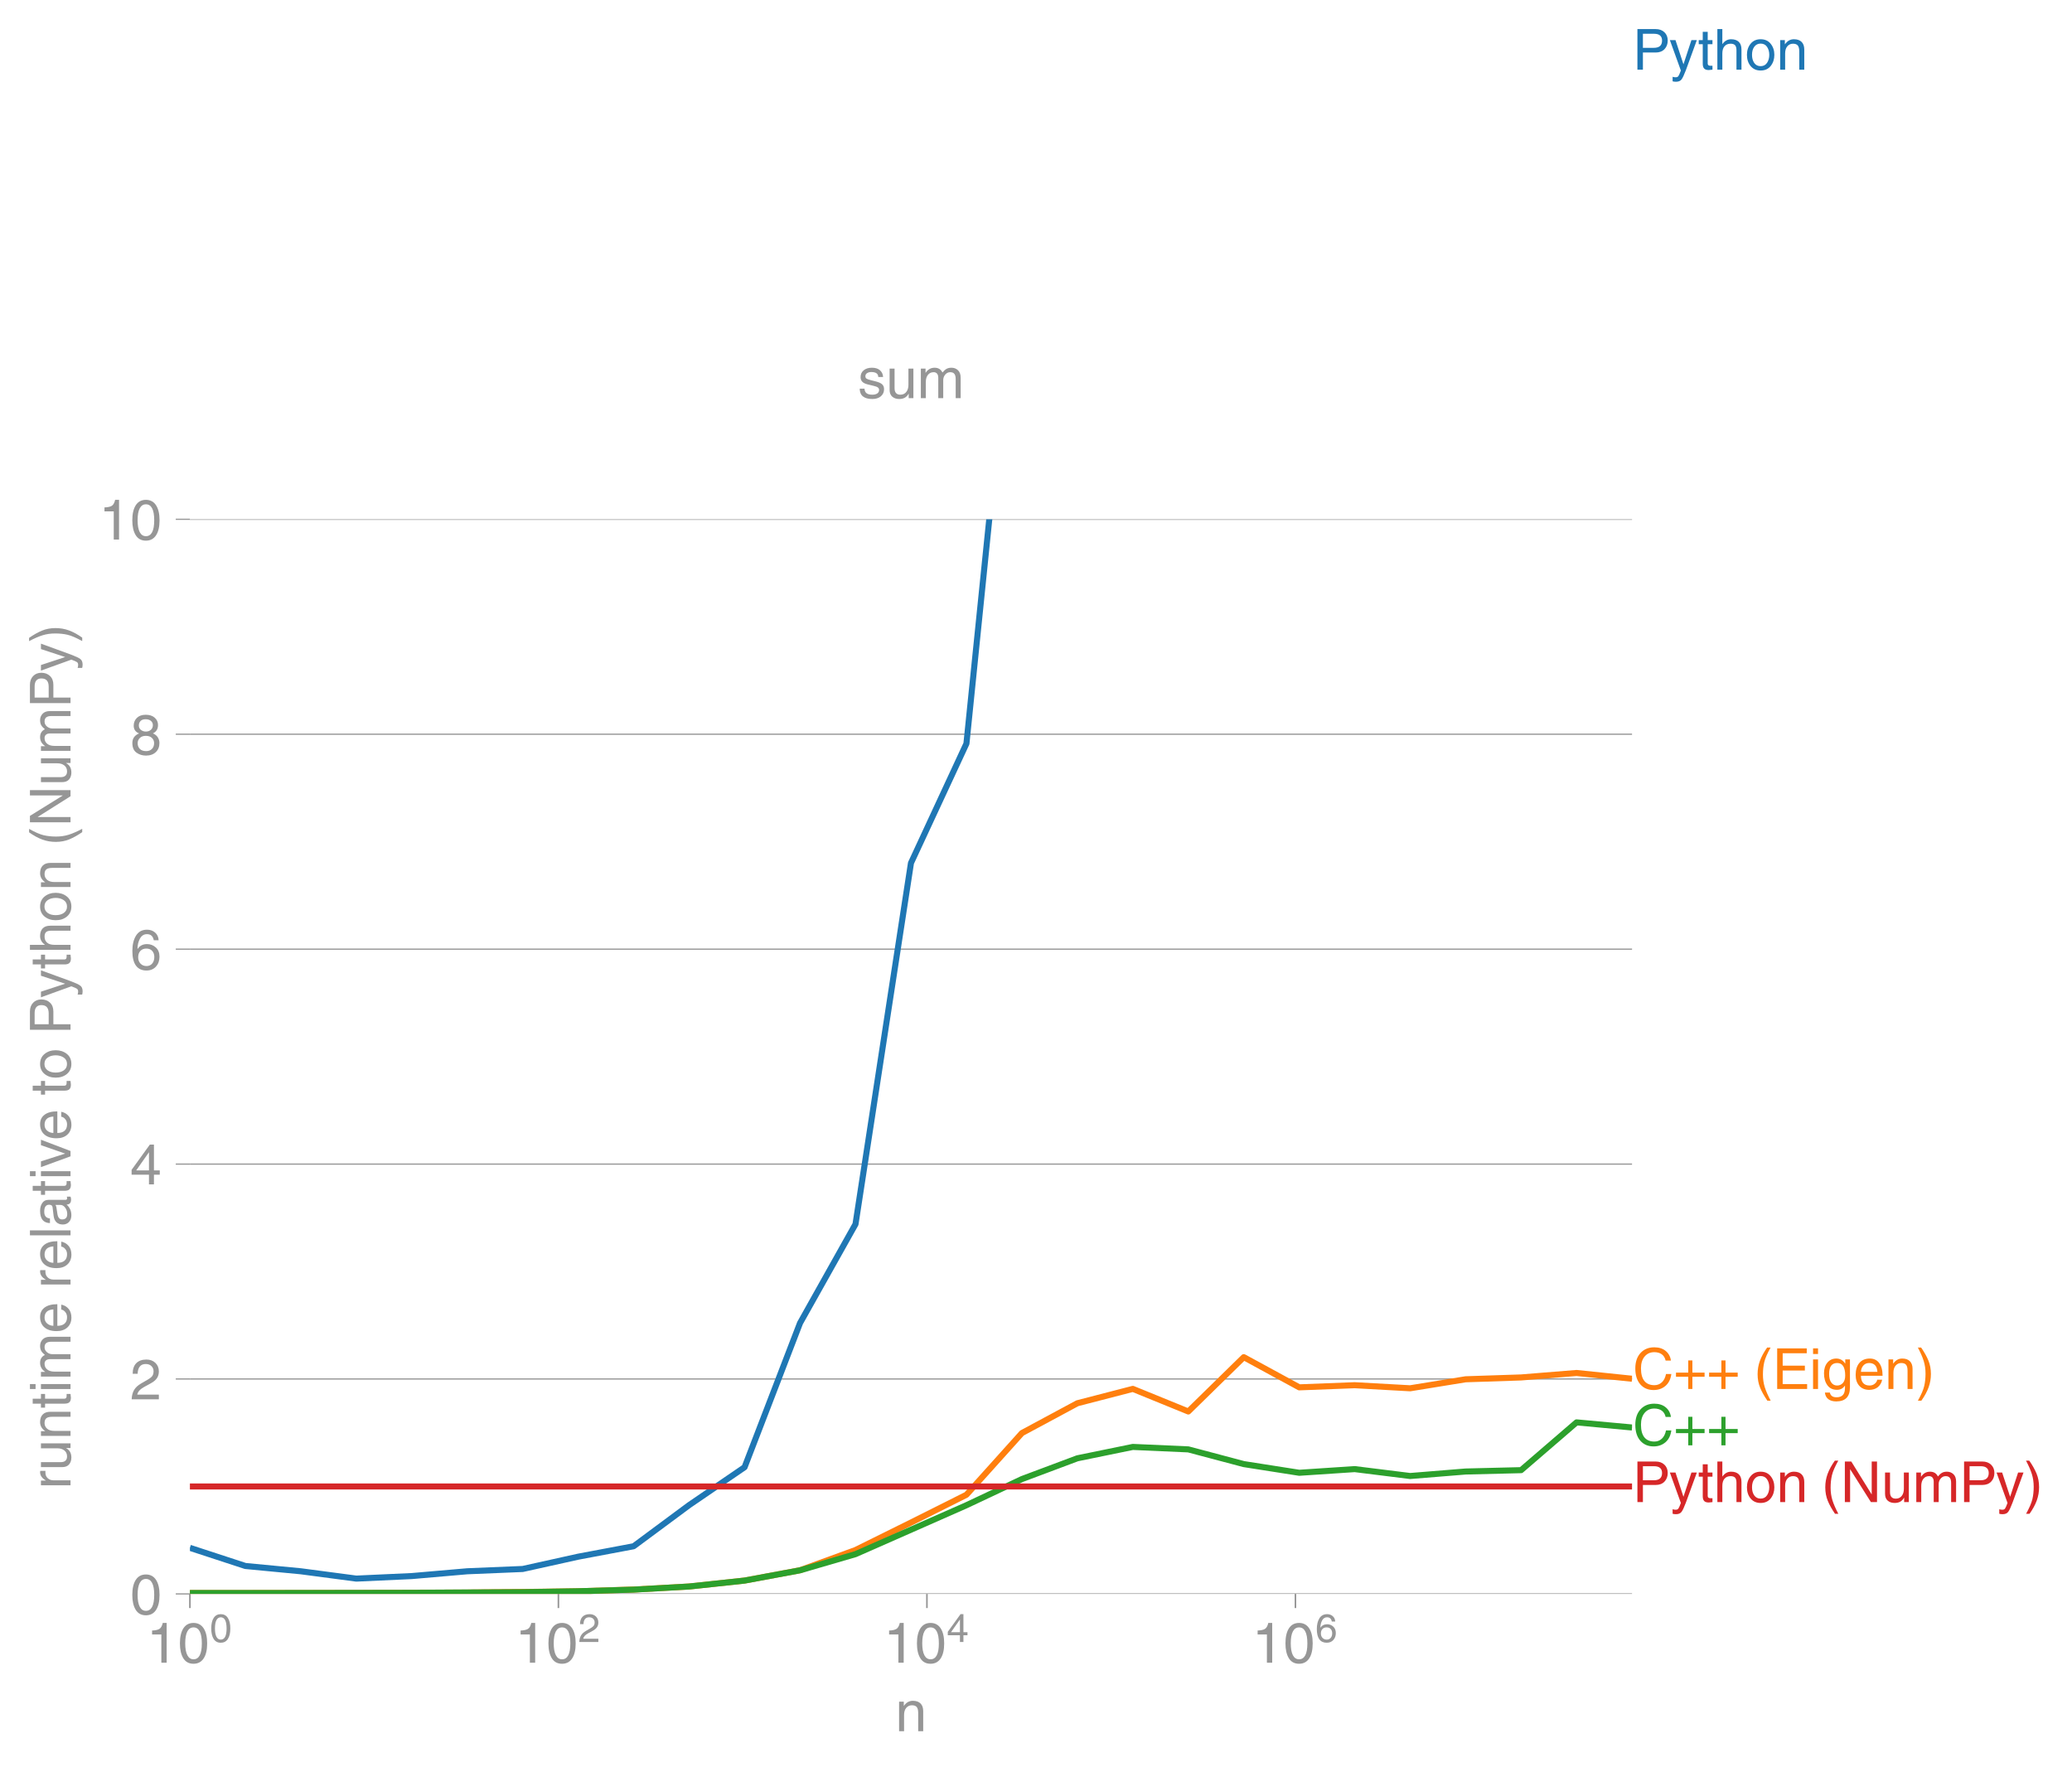
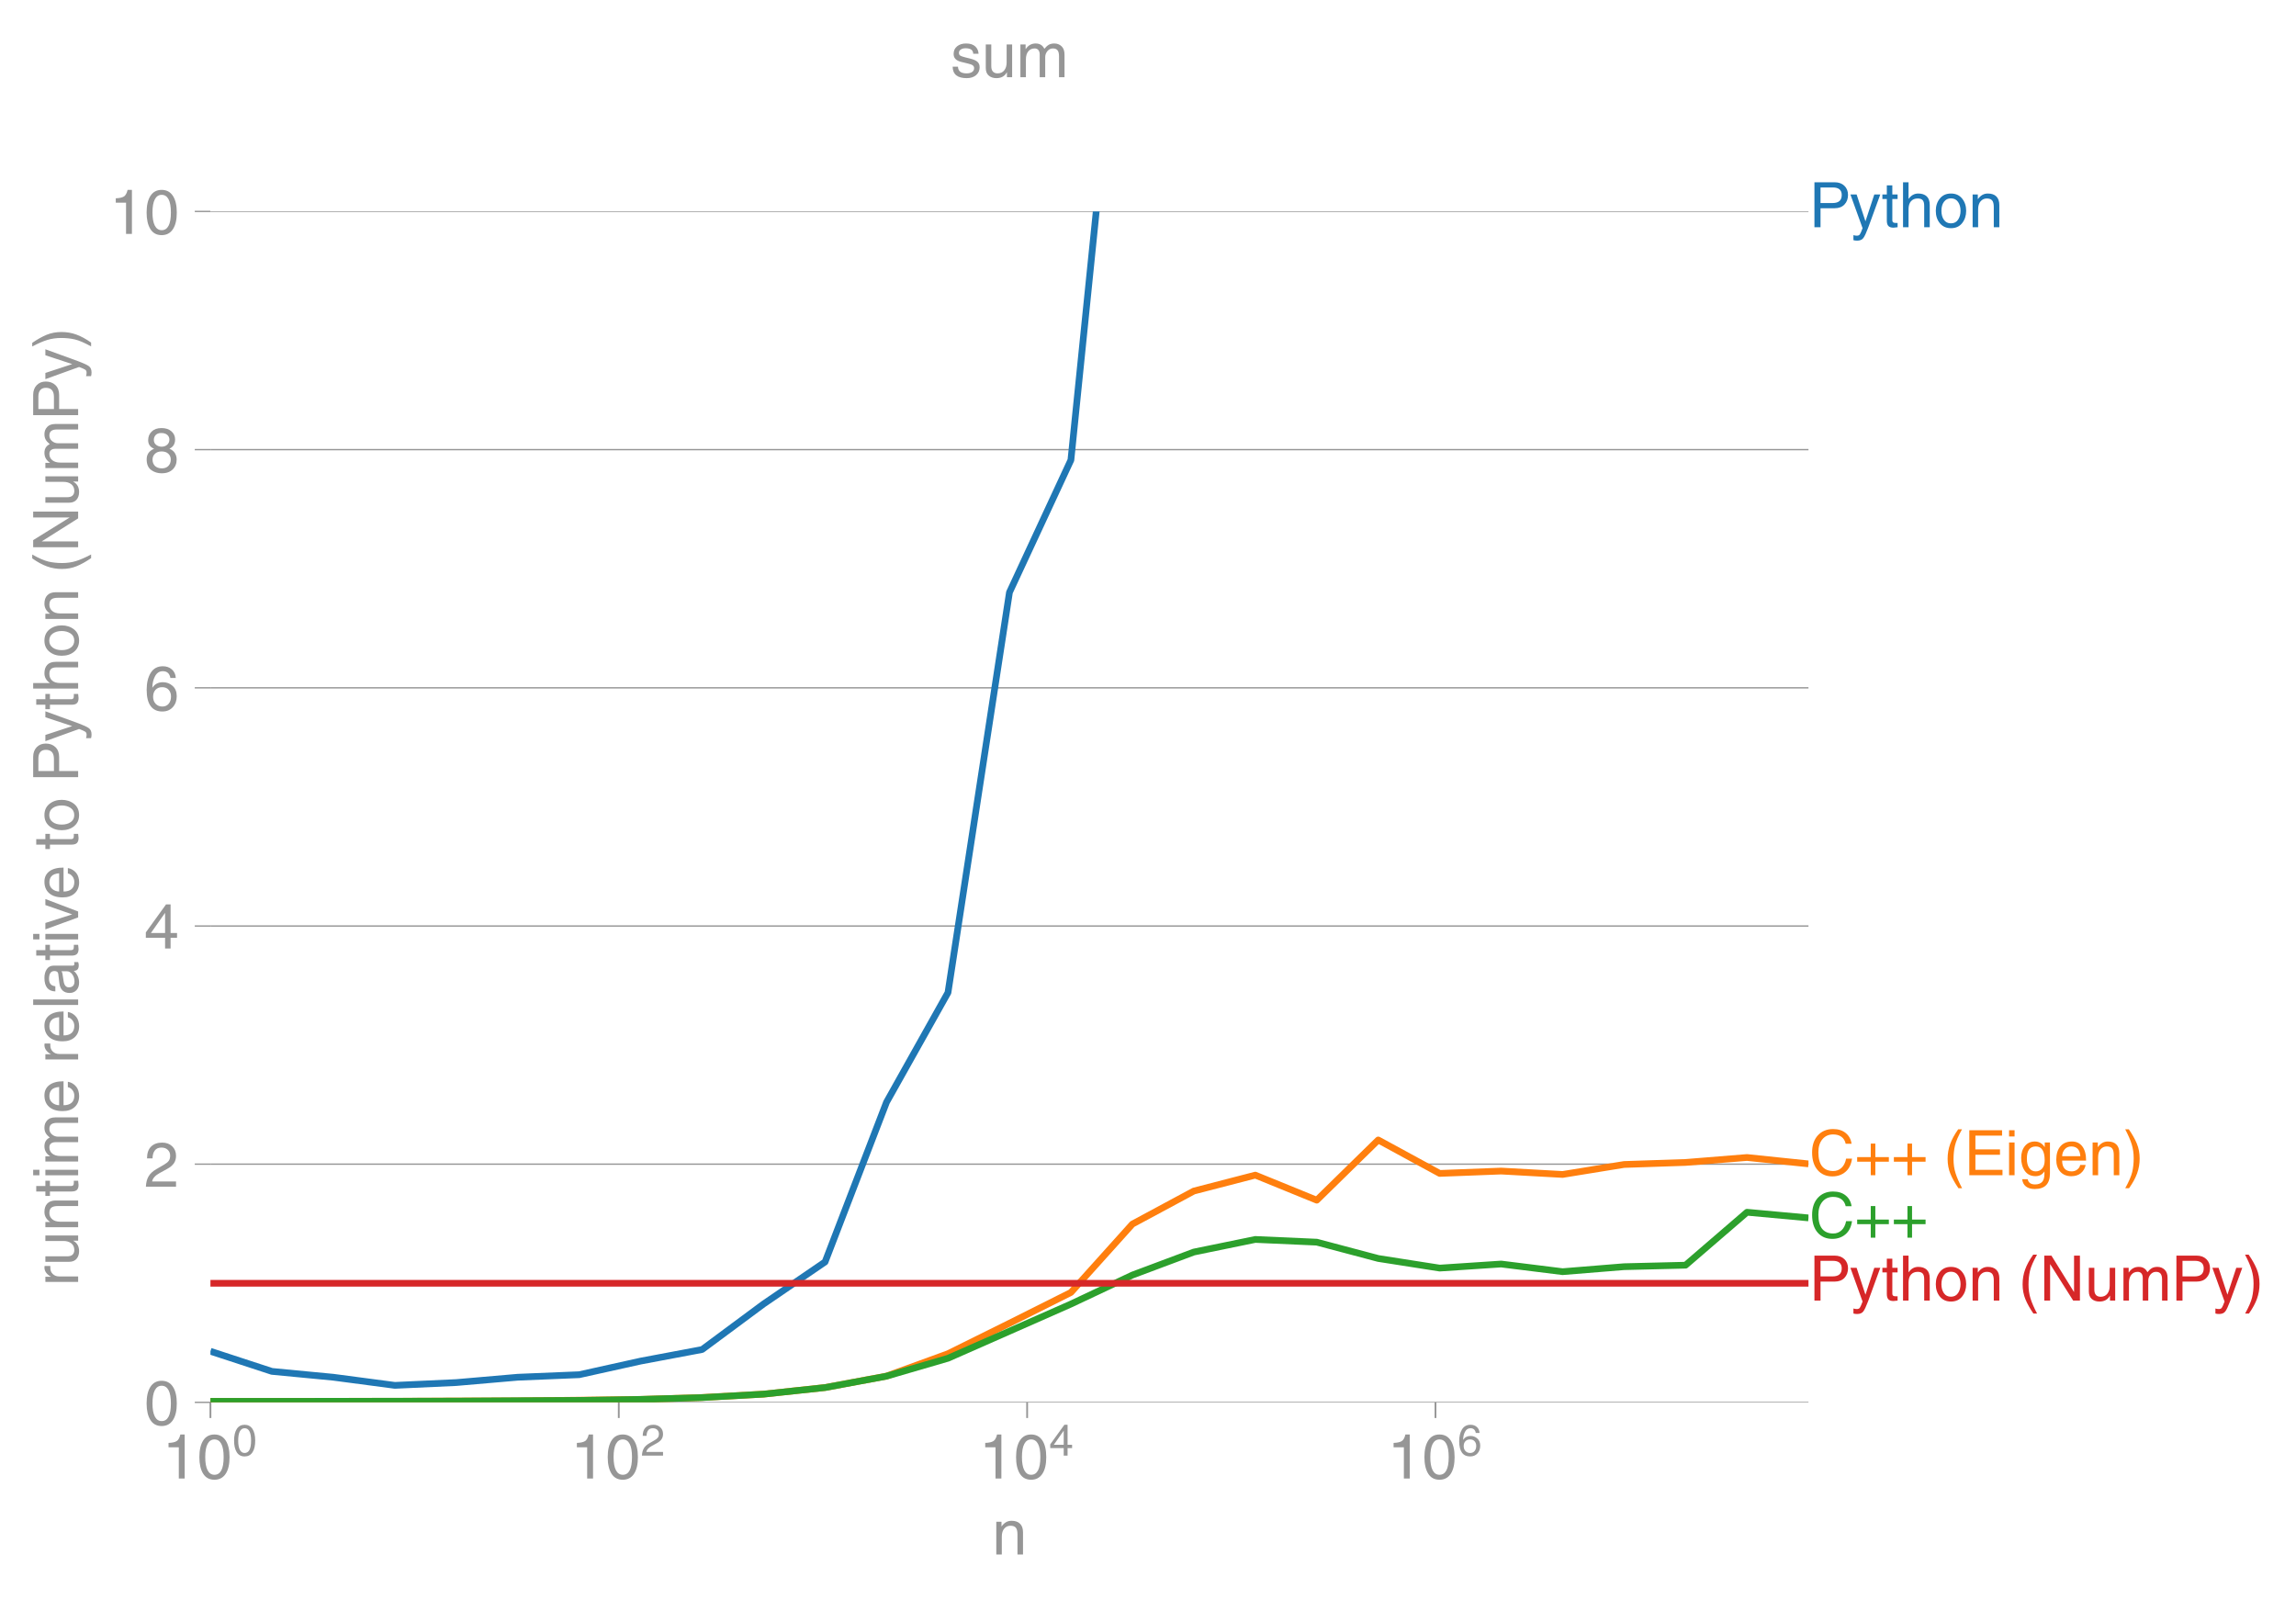
- <svg xmlns="http://www.w3.org/2000/svg" xmlns:xlink="http://www.w3.org/1999/xlink" height="585.067" viewBox="0 0 513.097 438.8" width="684.129">
+ <svg xmlns="http://www.w3.org/2000/svg" xmlns:xlink="http://www.w3.org/1999/xlink" height="476.609" viewBox="0 0 513.097 357.457" width="684.129">
  <defs>
    <style>*{stroke-linecap:butt;stroke-linejoin:round}</style>
  </defs>
  <g id="figure_1">
-     <path d="M0 438.8h513.097V0H0z" fill="none" id="patch_1" />
+     <path d="M0 357.457h513.097V0H0z" fill="none" id="patch_1" />
    <g id="axes_1">
-       <path d="M47.027 394.705h357.12V128.593H47.027z" fill="none" id="patch_2" />
+       <path d="M47.027 313.361h357.12V47.25H47.027z" fill="none" id="patch_2" />
      <g id="matplotlib.axis_1">
        <g id="xtick_1">
          <g id="line2d_1">
            <defs>
-               <path d="M0 0v3.5" id="m487b0df146" stroke="#969696" stroke-width=".4" />
-             </defs>
-             <use x="47.027" xlink:href="#m487b0df146" y="394.705" fill="#969696" stroke="#969696" stroke-width=".4" />
-           </g>
-           <g transform="matrix(.14 0 0 -.14 36.247 411.754)" fill="#969696" id="text_1">
+               <path d="M0 0v3.5" id="m8e5286e503" stroke="#969696" stroke-width=".4" />
+             </defs>
+             <use x="47.027" xlink:href="#m8e5286e503" y="313.361" fill="#969696" stroke="#969696" stroke-width=".4" />
+           </g>
+           <g transform="matrix(.14 0 0 -.14 36.247 330.41)" fill="#969696" id="text_1">
            <defs>
              <path d="M35.89 0h-9.374v49.906H10.109v6.985q8.594.28 12.782 2.75Q27.094 62.109 29 70.313h6.89z" id="HelveticaWorld-Regular-49" />
              <path d="M42.484 34.188q0 14.109-3.734 21.156-3.734 7.062-10.969 7.062-7.078 0-10.89-7.062-3.797-7.047-3.797-21.157 0-13.671 3.75-20.937Q20.609 6 27.78 6q7.235 0 10.969 7 3.734 7.016 3.734 21.188zm9.422 0q0-17.297-6.25-26.704-6.25-9.39-17.875-9.39-12.062 0-18.062 9.734-6 9.75-6 26.36 0 17.03 6.14 26.578 6.157 9.547 17.922 9.547 11.625 0 17.875-9.5t6.25-26.626z" id="HelveticaWorld-Regular-48" />
            </defs>
            <use transform="translate(0 .173)" xlink:href="#HelveticaWorld-Regular-49" />
            <use transform="translate(55.615 .173)" xlink:href="#HelveticaWorld-Regular-48" />
            <use transform="matrix(.7 0 0 .7 112.146 36.781)" xlink:href="#HelveticaWorld-Regular-48" />
          </g>
        </g>
        <g id="xtick_2">
-           <use x="138.283" xlink:href="#m487b0df146" y="394.705" fill="#969696" stroke="#969696" stroke-width=".4" id="line2d_2" />
-           <g transform="matrix(.14 0 0 -.14 127.503 411.754)" fill="#969696" id="text_2">
+           <use x="138.283" xlink:href="#m8e5286e503" y="313.361" fill="#969696" stroke="#969696" stroke-width=".4" id="line2d_2" />
+           <g transform="matrix(.14 0 0 -.14 127.503 330.41)" fill="#969696" id="text_2">
            <defs>
              <path d="M4.39 45.125q0 12.39 6.391 18.781 6.406 6.407 17.938 6.407 9.656 0 15.812-5.86 6.157-5.86 6.157-15.14 0-7.22-3.547-12.188-3.532-4.953-10.422-8.703l-12.11-6.64Q13.922 15.921 12.5 8.296h38.188V0H2.593q.39 9.906 4.297 16.5 3.906 6.594 12.203 11.375l12.593 7.328q5.032 2.89 7.329 5.984 2.297 3.094 2.297 8.516 0 5.375-3.766 9.031-3.75 3.672-10.156 3.672-7.078 0-10.594-4.672-3.516-4.656-3.61-12.609z" id="HelveticaWorld-Regular-50" />
            </defs>
            <use transform="translate(0 .173)" xlink:href="#HelveticaWorld-Regular-49" />
            <use transform="translate(55.615 .173)" xlink:href="#HelveticaWorld-Regular-48" />
            <use transform="matrix(.7 0 0 .7 112.146 36.781)" xlink:href="#HelveticaWorld-Regular-50" />
          </g>
        </g>
        <g id="xtick_3">
-           <use x="229.539" xlink:href="#m487b0df146" y="394.705" fill="#969696" stroke="#969696" stroke-width=".4" id="line2d_3" />
-           <g transform="matrix(.14 0 0 -.14 218.759 411.754)" fill="#969696" id="text_3">
+           <use x="229.539" xlink:href="#m8e5286e503" y="313.361" fill="#969696" stroke="#969696" stroke-width=".4" id="line2d_3" />
+           <g transform="matrix(.14 0 0 -.14 218.759 330.41)" fill="#969696" id="text_3">
            <defs>
              <path d="M10.594 24.703h22.61v31.89h-.188zM42 17.093V0h-8.797v17.094H2.484v8.593L34.72 70.314H42v-45.61h10.297v-7.61z" id="HelveticaWorld-Regular-52" />
            </defs>
            <use transform="translate(0 .173)" xlink:href="#HelveticaWorld-Regular-49" />
            <use transform="translate(55.615 .173)" xlink:href="#HelveticaWorld-Regular-48" />
            <use transform="matrix(.7 0 0 .7 112.146 36.781)" xlink:href="#HelveticaWorld-Regular-52" />
          </g>
        </g>
        <g id="xtick_4">
-           <use x="320.795" xlink:href="#m487b0df146" y="394.705" fill="#969696" stroke="#969696" stroke-width=".4" id="line2d_4" />
-           <g transform="matrix(.14 0 0 -.14 310.015 411.754)" fill="#969696" id="text_4">
+           <use x="320.795" xlink:href="#m8e5286e503" y="313.361" fill="#969696" stroke="#969696" stroke-width=".4" id="line2d_4" />
+           <g transform="matrix(.14 0 0 -.14 310.015 330.41)" fill="#969696" id="text_4">
            <defs>
              <path d="M14.11 21.578q0-6.875 4.093-11.234Q22.313 6 28.906 6q6.297 0 10.032 4.438 3.734 4.453 3.734 11.687 0 6.297-3.688 10.547-3.687 4.25-10.468 4.25-6.594 0-10.5-4.156-3.907-4.157-3.907-11.188zM41.702 51.61q-.984 5.375-3.984 8.078-3 2.72-8.125 2.72-8.11 0-12.36-7.923-4.25-7.906-4.343-18.109l.203-.188q5.61 8.641 16.687 8.641 8.844 0 15.438-5.86 6.593-5.859 6.593-16.452 0-10.5-6.25-17.47-6.25-6.952-16.843-6.952-12.219 0-18.563 8.687-6.344 8.703-6.344 25.938 0 16.593 6.485 27.093 6.5 10.5 19.484 10.5 8.407 0 14.219-5.015 5.813-5 6.297-13.688z" id="HelveticaWorld-Regular-54" />
            </defs>
            <use transform="translate(0 .173)" xlink:href="#HelveticaWorld-Regular-49" />
            <use transform="translate(55.615 .173)" xlink:href="#HelveticaWorld-Regular-48" />
            <use transform="matrix(.7 0 0 .7 112.146 36.781)" xlink:href="#HelveticaWorld-Regular-54" />
          </g>
        </g>
-         <g transform="matrix(.14 0 0 -.14 221.725 428.702)" fill="#969696" id="text_5">
+         <g transform="matrix(.14 0 0 -.14 221.725 347.359)" fill="#969696" id="text_5">
          <defs>
            <path d="M49.219 0h-8.844v32.172q0 7.422-2.594 10.578-2.578 3.156-8.578 3.156-5.906 0-9.875-4.5-3.953-4.484-3.953-12.89V0H6.594v52.297h8.297v-7.375h.203q6.203 8.89 15.812 8.89 8.89 0 13.594-4.718 4.719-4.703 4.719-13.5z" id="HelveticaWorld-Regular-110" />
          </defs>
          <use xlink:href="#HelveticaWorld-Regular-110" />
        </g>
      </g>
      <g id="matplotlib.axis_2">
        <g id="ytick_1">
-           <path clip-path="url(#p0f0cdfbe80)" d="M47.027 394.705h357.12" fill="none" stroke="#969696" stroke-linecap="square" stroke-width=".3" id="line2d_5" />
+           <path clip-path="url(#pa494fe8158)" d="M47.027 313.361h357.12" fill="none" stroke="#969696" stroke-linecap="square" stroke-width=".3" id="line2d_5" />
          <g id="line2d_6">
            <defs>
-               <path d="M0 0h-3.5" id="m99a60fa445" stroke="#969696" stroke-width=".3" />
-             </defs>
-             <use x="47.027" xlink:href="#m99a60fa445" y="394.705" fill="#969696" stroke="#969696" stroke-width=".3" />
-           </g>
-           <use xlink:href="#HelveticaWorld-Regular-48" transform="matrix(.14 0 0 -.14 32.242 399.73)" fill="#969696" id="text_6" />
+               <path d="M0 0h-3.5" id="m4b9651ae7d" stroke="#969696" stroke-width=".3" />
+             </defs>
+             <use x="47.027" xlink:href="#m4b9651ae7d" y="313.361" fill="#969696" stroke="#969696" stroke-width=".3" />
+           </g>
+           <use xlink:href="#HelveticaWorld-Regular-48" transform="matrix(.14 0 0 -.14 32.242 318.386)" fill="#969696" id="text_6" />
        </g>
        <g id="ytick_2">
-           <path clip-path="url(#p0f0cdfbe80)" d="M47.027 341.482h357.12" fill="none" stroke="#969696" stroke-linecap="square" stroke-width=".3" id="line2d_7" />
-           <use x="47.027" xlink:href="#m99a60fa445" y="341.482" fill="#969696" stroke="#969696" stroke-width=".3" id="line2d_8" />
-           <use xlink:href="#HelveticaWorld-Regular-50" transform="matrix(.14 0 0 -.14 32.242 346.507)" fill="#969696" id="text_7" />
+           <path clip-path="url(#pa494fe8158)" d="M47.027 260.139h357.12" fill="none" stroke="#969696" stroke-linecap="square" stroke-width=".3" id="line2d_7" />
+           <use x="47.027" xlink:href="#m4b9651ae7d" y="260.139" fill="#969696" stroke="#969696" stroke-width=".3" id="line2d_8" />
+           <use xlink:href="#HelveticaWorld-Regular-50" transform="matrix(.14 0 0 -.14 32.242 265.164)" fill="#969696" id="text_7" />
        </g>
        <g id="ytick_3">
-           <path clip-path="url(#p0f0cdfbe80)" d="M47.027 288.26h357.12" fill="none" stroke="#969696" stroke-linecap="square" stroke-width=".3" id="line2d_9" />
-           <use x="47.027" xlink:href="#m99a60fa445" y="288.26" fill="#969696" stroke="#969696" stroke-width=".3" id="line2d_10" />
-           <use xlink:href="#HelveticaWorld-Regular-52" transform="matrix(.14 0 0 -.14 32.242 293.285)" fill="#969696" id="text_8" />
+           <path clip-path="url(#pa494fe8158)" d="M47.027 206.917h357.12" fill="none" stroke="#969696" stroke-linecap="square" stroke-width=".3" id="line2d_9" />
+           <use x="47.027" xlink:href="#m4b9651ae7d" y="206.917" fill="#969696" stroke="#969696" stroke-width=".3" id="line2d_10" />
+           <use xlink:href="#HelveticaWorld-Regular-52" transform="matrix(.14 0 0 -.14 32.242 211.941)" fill="#969696" id="text_8" />
        </g>
        <g id="ytick_4">
-           <path clip-path="url(#p0f0cdfbe80)" d="M47.027 235.037h357.12" fill="none" stroke="#969696" stroke-linecap="square" stroke-width=".3" id="line2d_11" />
-           <use x="47.027" xlink:href="#m99a60fa445" y="235.037" fill="#969696" stroke="#969696" stroke-width=".3" id="line2d_12" />
-           <use xlink:href="#HelveticaWorld-Regular-54" transform="matrix(.14 0 0 -.14 32.242 240.062)" fill="#969696" id="text_9" />
+           <path clip-path="url(#pa494fe8158)" d="M47.027 153.694h357.12" fill="none" stroke="#969696" stroke-linecap="square" stroke-width=".3" id="line2d_11" />
+           <use x="47.027" xlink:href="#m4b9651ae7d" y="153.694" fill="#969696" stroke="#969696" stroke-width=".3" id="line2d_12" />
+           <use xlink:href="#HelveticaWorld-Regular-54" transform="matrix(.14 0 0 -.14 32.242 158.719)" fill="#969696" id="text_9" />
        </g>
        <g id="ytick_5">
-           <path clip-path="url(#p0f0cdfbe80)" d="M47.027 181.815h357.12" fill="none" stroke="#969696" stroke-linecap="square" stroke-width=".3" id="line2d_13" />
-           <use x="47.027" xlink:href="#m99a60fa445" y="181.815" fill="#969696" stroke="#969696" stroke-width=".3" id="line2d_14" />
-           <g transform="matrix(.14 0 0 -.14 32.242 186.84)" fill="#969696" id="text_10">
+           <path clip-path="url(#pa494fe8158)" d="M47.027 100.472h357.12" fill="none" stroke="#969696" stroke-linecap="square" stroke-width=".3" id="line2d_13" />
+           <use x="47.027" xlink:href="#m4b9651ae7d" y="100.472" fill="#969696" stroke="#969696" stroke-width=".3" id="line2d_14" />
+           <g transform="matrix(.14 0 0 -.14 32.242 105.496)" fill="#969696" id="text_10">
            <defs>
              <path d="M27.594 40.578q5.422 0 8.953 3.094 3.547 3.11 3.547 8.234 0 4.594-3.407 7.547-3.39 2.953-9.687 2.953-5.61 0-8.672-3.11-3.047-3.093-3.047-7.874 0-5.125 3.813-7.984 3.812-2.86 8.5-2.86zm.093-7.562q-6.78 0-10.64-3.766-3.86-3.766-3.86-9.234 0-6.297 3.907-10.157Q21 6 28.219 6q6.406 0 10.234 3.86 3.828 3.859 3.828 10.265 0 5.469-3.828 9.172-3.828 3.719-10.766 3.719zM49.22 52.203q0-10.594-9.032-14.797 6.204-2.781 8.86-7.36 2.656-4.562 2.656-9.733 0-10.016-6.453-16.125-6.438-6.094-17.375-6.094-9.563 0-16.813 5.25-7.25 5.25-7.25 17.062 0 11.922 11.907 16.907-9.516 3.796-9.516 13.671 0 8.297 5.64 13.813 5.641 5.516 15.641 5.516 10.016 0 15.875-5.204 5.86-5.203 5.86-12.906z" id="HelveticaWorld-Regular-56" />
            </defs>
            <use xlink:href="#HelveticaWorld-Regular-56" />
          </g>
        </g>
        <g id="ytick_6">
-           <path clip-path="url(#p0f0cdfbe80)" d="M47.027 128.593h357.12" fill="none" stroke="#969696" stroke-linecap="square" stroke-width=".3" id="line2d_15" />
-           <use x="47.027" xlink:href="#m99a60fa445" y="128.593" fill="#969696" stroke="#969696" stroke-width=".3" id="line2d_16" />
-           <g transform="matrix(.14 0 0 -.14 24.456 133.617)" fill="#969696" id="text_11">
+           <path clip-path="url(#pa494fe8158)" d="M47.027 47.25h357.12" fill="none" stroke="#969696" stroke-linecap="square" stroke-width=".3" id="line2d_15" />
+           <use x="47.027" xlink:href="#m4b9651ae7d" y="47.249" fill="#969696" stroke="#969696" stroke-width=".3" id="line2d_16" />
+           <g transform="matrix(.14 0 0 -.14 24.456 52.274)" fill="#969696" id="text_11">
            <use xlink:href="#HelveticaWorld-Regular-49" />
            <use x="55.615" xlink:href="#HelveticaWorld-Regular-48" />
          </g>
        </g>
-         <g transform="matrix(0 -.14 -.14 0 17.462 368.718)" fill="#969696" id="text_12">
+         <g transform="matrix(0 -.14 -.14 0 17.462 287.375)" fill="#969696" id="text_12">
          <defs>
            <path d="M15.375 0H6.594v52.297h8.297v-8.688h.203q5.703 10.203 14.687 10.203 1.422 0 2.297-.296V44.39h-3.266q-5.906 0-9.671-4.016-3.766-4-3.766-9.953z" id="HelveticaWorld-Regular-114" />
            <path d="M6.11 52.297h8.78V17.578q0-5.765 2.61-8.625Q20.125 6.11 25 6.11q6.781 0 10.594 4.797 3.812 4.813 3.812 12.578v28.813h8.782V0H39.89v7.625l-.188.188q-4.984-9.329-16.61-9.329-7.515 0-12.25 4.094Q6.11 6.688 6.11 14.703z" id="HelveticaWorld-Regular-117" />
            <path d="M17.188 45.016V10.984q0-2 1.093-3.046 1.11-1.047 3.938-1.047h3.375V0Q20.797-.688 19-.688q-5.516 0-8.063 2.641-2.53 2.64-2.53 8.547v34.516H1.311v7.28h7.094v14.595h8.781V52.297h8.407v-7.281z" id="HelveticaWorld-Regular-116" />
            <path d="M6.594 61.813v9.968h8.781v-9.969zM15.375 0H6.594v52.297h8.781z" id="HelveticaWorld-Regular-105" />
            <path d="M6.594 52.297h8.297v-7.375h.203q5.906 8.89 15.812 8.89 9.813 0 13.922-8.5 3.75 4.594 7.266 6.547 3.515 1.953 8.703 1.953 6.781 0 11.484-4.453Q77 44.922 77 36.187V0h-8.781v33.797q0 6.094-2.297 9.094-2.297 3.015-7.422 3.015-5.172 0-8.75-4.203-3.563-4.203-3.563-9.812V0h-8.78v36.188q0 4.53-2.11 7.124-2.094 2.594-6.094 2.594-6.297 0-10.062-4.687-3.766-4.688-3.766-12.703V0H6.594z" id="HelveticaWorld-Regular-109" />
            <path d="M42.484 30.328q-.687 8.485-4.5 12.031-3.797 3.547-10.109 3.547-6.39 0-10.328-4.5-3.922-4.484-4.172-11.078zm8.391-13.922q-1.453-8.11-7.953-13.422-5.719-4.5-15.047-4.593-10.984.093-17.438 7.203Q4 12.704 4 24.704q0 13.78 6.64 21.437 6.641 7.672 18.47 7.672 10.593 0 16.546-7.922 5.953-7.907 5.953-22.594H13.375q0-8.203 3.813-12.703Q21 6.109 28.608 6.109q5.375 0 9.235 3.235 3.86 3.25 4.25 7.062z" id="HelveticaWorld-Regular-101" />
            <path d="M15.375 0H6.594v71.781h8.781z" id="HelveticaWorld-Regular-108" />
            <path d="M38.375 26.703q-.969-1.015-3.828-1.656-2.86-.625-10.672-1.656-5.766-.688-8.469-2.844-2.703-2.14-2.703-5.656 0-4.297 2.281-6.688 2.297-2.39 7.329-2.39 6.296 0 11.171 3.578 4.891 3.593 4.891 8.718zM6.203 36.375q.297 8.844 5.734 13.14 5.454 4.297 15.844 4.297 8.297 0 13.907-3.765 5.624-3.75 5.624-10.844V9.078Q47.313 6 50.094 6q1.125 0 2.89.39V0Q50.594-.984 48-.984q-4.5 0-6.703 1.921-2.188 1.938-2.281 6.047-7.516-8.5-18.891-8.5-7.422 0-11.922 4.204Q3.72 6.89 3.72 13.624q0 6.89 3.906 11.125Q11.531 29 19 29.89l15.516 1.891q4.203.64 4.203 6.203 0 4.11-3.047 6.297-3.047 2.203-9.25 2.203-5.516 0-8.485-2.437-2.953-2.438-3.53-7.672z" id="HelveticaWorld-Regular-97" />
            <path d="M39.406 52.297h9.625L29.11 0h-9.437L.594 52.297h10.203L24.422 9.719h.187z" id="HelveticaWorld-Regular-118" />
            <path d="M12.703 26.219q0-8.735 3.953-14.375 3.953-5.64 11.219-5.64 7.531 0 11.438 5.905 3.906 5.907 3.906 14.11 0 8.297-3.907 14.078-3.906 5.797-11.437 5.797-6.969 0-11.078-5.453-4.094-5.438-4.094-14.422zm-8.984 0q0 11.672 6.484 19.625 6.5 7.968 17.672 7.968 11.438 0 17.875-8.062 6.453-8.047 6.453-19.531 0-11.516-6.406-19.625-6.39-8.11-17.922-8.11-11.078 0-17.625 7.86-6.531 7.86-6.531 19.875z" id="HelveticaWorld-Regular-111" />
            <path d="M17.828 38.625H37.11q7.282 0 10.938 3.188 3.656 3.203 3.656 9.703 0 5.812-3.516 8.89-3.515 3.078-10.687 3.078H17.828zm0-38.625H8.11v71.781h32.266q9.625 0 15.484-5.594 5.86-5.593 5.86-14.578 0-9.328-5.672-15.312-5.656-5.969-15.672-5.969H17.828z" id="HelveticaWorld-Regular-80" />
            <path d="M39.016 52.297h9.562L29.891.984q-.5-1.375-.985-2.593-4.25-11.329-7.328-15.547-3.078-4.235-9.953-4.235-3.61 0-5.906.782v8.015q2.484-.89 5.468-.89 3.22 0 4.704 2.03 1.5 2.032 4.421 9.938L.875 52.297h9.922L24.812 9.719H25z" id="HelveticaWorld-Regular-121" />
            <path d="M49.219 0h-8.844v34.188q0 6.296-2.438 9-2.437 2.718-7.953 2.718-6.797 0-10.703-4.406-3.906-4.39-3.906-12.984V0H6.594v71.781h8.781V45.312h.203q6 8.5 15.328 8.5 8.594 0 13.453-4.5 4.86-4.484 4.86-13.718z" id="HelveticaWorld-Regular-104" />
            <path d="M29.781 73.297q-8.875-15.875-11.218-25.844-2.344-9.953-2.344-21.969 0-11.859 3.187-22.125Q22.61-6.89 29.891-20.703h-5.86Q15.72-8.593 11.25 2.187 6.781 12.985 6.781 26.125q0 12.36 4.047 23.563 4.063 11.203 12.86 23.609z" id="HelveticaWorld-Regular-40" />
            <path d="M55.61 71.781h9.374V0h-10.78L17.577 58.016h-.187V0H8.109v71.781h11.375l35.938-57.969h.187z" id="HelveticaWorld-Regular-78" />
            <path d="M3.516-20.703q8.796 15.922 11.14 25.86Q17 15.093 17 27.093q0 11.922-3.156 22.172T3.422 73.296h5.765q8.391-12.109 12.86-22.905 4.469-10.797 4.469-23.875 0-12.407-4.063-23.61-4.047-11.203-12.828-23.61z" id="HelveticaWorld-Regular-41" />
          </defs>
          <use xlink:href="#HelveticaWorld-Regular-114" />
          <use x="32.568" xlink:href="#HelveticaWorld-Regular-117" />
          <use x="87.354" xlink:href="#HelveticaWorld-Regular-110" />
          <use x="142.529" xlink:href="#HelveticaWorld-Regular-116" />
          <use x="170.215" xlink:href="#HelveticaWorld-Regular-105" />
          <use x="192.236" xlink:href="#HelveticaWorld-Regular-109" />
          <use x="275.244" xlink:href="#HelveticaWorld-Regular-101" />
          <use x="330.664" xlink:href="#HelveticaWorld-Regular-32" />
          <use x="355.078" xlink:href="#HelveticaWorld-Regular-114" />
          <use x="386.646" xlink:href="#HelveticaWorld-Regular-101" />
          <use x="442.066" xlink:href="#HelveticaWorld-Regular-108" />
          <use x="464.088" xlink:href="#HelveticaWorld-Regular-97" />
          <use x="519.02" xlink:href="#HelveticaWorld-Regular-116" />
          <use x="546.705" xlink:href="#HelveticaWorld-Regular-105" />
          <use x="568.727" xlink:href="#HelveticaWorld-Regular-118" />
          <use x="616.336" xlink:href="#HelveticaWorld-Regular-101" />
          <use x="671.756" xlink:href="#HelveticaWorld-Regular-32" />
          <use x="696.17" xlink:href="#HelveticaWorld-Regular-116" />
          <use x="723.855" xlink:href="#HelveticaWorld-Regular-111" />
          <use x="779.764" xlink:href="#HelveticaWorld-Regular-32" />
          <use x="804.178" xlink:href="#HelveticaWorld-Regular-80" />
          <use x="868.826" xlink:href="#HelveticaWorld-Regular-121" />
          <use x="919.436" xlink:href="#HelveticaWorld-Regular-116" />
          <use x="947.121" xlink:href="#HelveticaWorld-Regular-104" />
          <use x="1002.297" xlink:href="#HelveticaWorld-Regular-111" />
          <use x="1058.205" xlink:href="#HelveticaWorld-Regular-110" />
          <use x="1113.381" xlink:href="#HelveticaWorld-Regular-32" />
          <use x="1137.795" xlink:href="#HelveticaWorld-Regular-40" />
          <use x="1171.096" xlink:href="#HelveticaWorld-Regular-78" />
          <use x="1244.191" xlink:href="#HelveticaWorld-Regular-117" />
          <use x="1298.977" xlink:href="#HelveticaWorld-Regular-109" />
          <use x="1381.984" xlink:href="#HelveticaWorld-Regular-80" />
          <use x="1446.633" xlink:href="#HelveticaWorld-Regular-121" />
          <use x="1496.242" xlink:href="#HelveticaWorld-Regular-41" />
        </g>
      </g>
-       <path clip-path="url(#p0f0cdfbe80)" d="M47.027 383.29l13.735 4.494 13.736 1.311 13.735 1.814 13.735-.628 13.736-1.188 13.735-.568 13.736-3.043 13.735-2.585 13.735-10.181 13.736-9.387 13.735-35.702 13.735-24.488 13.736-89.43 13.735-29.57 13.736-134.923 13.735-32.598L268.134-1m50.117 0l3.484 56.066L335.47 9.414l13.735 64.166L362.928-1m.028 0l13.72 63.325 13.735-48.603" fill="none" stroke="#1f77b4" stroke-linecap="square" stroke-width="1.5" id="line2d_17" />
-       <path clip-path="url(#p0f0cdfbe80)" d="M47.027 394.482l13.735-.008 13.736-.013 13.735-.008 13.735-.058 13.736-.03 13.735-.145 13.736-.172 13.735-.427 13.735-.754 13.736-1.476 13.735-2.556 13.735-5 13.736-6.803 13.735-6.884 13.736-15.277 13.735-7.386 13.735-3.556 13.736 5.597 13.735-13.452 13.736 7.474 13.735-.529 13.735.761 13.736-2.23 13.735-.454 13.735-1.107 13.736 1.428" fill="none" stroke="#ff7f0e" stroke-linecap="square" stroke-width="1.5" id="line2d_18" />
-       <path clip-path="url(#p0f0cdfbe80)" d="M47.027 394.482h13.735l13.736-.013 13.735-.016 13.735-.026 13.736-.086 13.735-.074 13.736-.227 13.735-.403 13.735-.77 13.736-1.469 13.735-2.544 13.735-4.004 13.736-6.05 13.735-6.062 13.736-6.476 13.735-5.145 13.735-2.815 13.736.609 13.735 3.642 13.736 2.151 13.735-.91 13.735 1.71 13.736-1.114 13.735-.336 13.735-11.83 13.736 1.264" fill="none" stroke="#2ca02c" stroke-linecap="square" stroke-width="1.5" id="line2d_19" />
-       <path clip-path="url(#p0f0cdfbe80)" d="M47.027 368.093H404.147" fill="none" stroke="#d62728" stroke-linecap="square" stroke-width="1.5" id="line2d_20" />
-       <g transform="matrix(.14 0 0 -.14 404.344 17.25)" fill="#1f77b4" id="text_13">
+       <path clip-path="url(#pa494fe8158)" d="M47.027 301.946l13.735 4.494 13.736 1.312 13.735 1.813 13.735-.627 13.736-1.189 13.735-.567 13.736-3.043 13.735-2.585 13.735-10.181 13.736-9.387 13.735-35.702 13.735-24.488 13.736-89.43 13.735-29.57L249.89-1" fill="none" stroke="#1f77b4" stroke-linecap="square" stroke-width="1.5" id="line2d_17" />
+       <path clip-path="url(#pa494fe8158)" d="M47.027 313.138l13.735-.007 13.736-.013 13.735-.008 13.735-.058 13.736-.031 13.735-.145 13.736-.172 13.735-.426 13.735-.754 13.736-1.476 13.735-2.556 13.735-5 13.736-6.804 13.735-6.883 13.736-15.277 13.735-7.386 13.735-3.557 13.736 5.598 13.735-13.453 13.736 7.474 13.735-.528 13.735.76 13.736-2.228 13.735-.455 13.735-1.107 13.736 1.427" fill="none" stroke="#ff7f0e" stroke-linecap="square" stroke-width="1.5" id="line2d_18" />
+       <path clip-path="url(#pa494fe8158)" d="M47.027 313.138h13.735l13.736-.012 13.735-.016 13.735-.027 13.736-.086 13.735-.074 13.736-.227 13.735-.402 13.735-.77 13.736-1.469 13.735-2.544 13.735-4.004 13.736-6.05 13.735-6.062 13.736-6.477 13.735-5.144 13.735-2.815 13.736.608 13.735 3.643 13.736 2.15 13.735-.909 13.735 1.71 13.736-1.115 13.735-.335 13.735-11.83 13.736 1.263" fill="none" stroke="#2ca02c" stroke-linecap="square" stroke-width="1.5" id="line2d_19" />
+       <path clip-path="url(#pa494fe8158)" d="M47.027 286.75H404.147" fill="none" stroke="#d62728" stroke-linecap="square" stroke-width="1.5" id="line2d_20" />
+       <g transform="matrix(.14 0 0 -.14 404.344 50.777)" fill="#1f77b4" id="text_13">
        <use xlink:href="#HelveticaWorld-Regular-80" />
        <use x="64.648" xlink:href="#HelveticaWorld-Regular-121" />
        <use x="115.258" xlink:href="#HelveticaWorld-Regular-116" />
        <use x="142.943" xlink:href="#HelveticaWorld-Regular-104" />
        <use x="198.119" xlink:href="#HelveticaWorld-Regular-111" />
        <use x="254.027" xlink:href="#HelveticaWorld-Regular-110" />
      </g>
-       <g transform="matrix(.14 0 0 -.14 404.344 343.95)" fill="#ff7f0e" id="text_14">
+       <g transform="matrix(.14 0 0 -.14 404.344 262.606)" fill="#ff7f0e" id="text_14">
        <defs>
          <path d="M58.016 50.203q-1.625 7.313-6.782 11.094-5.14 3.797-13.343 3.797-10.594 0-17.047-7.703-6.438-7.688-6.438-20.766 0-15.14 6.094-22.547 6.11-7.39 17.688-7.39 7.609 0 13.093 5.046 5.5 5.063 7.407 14.688h9.421Q66.22 12.594 57.625 5.344t-20.906-7.25q-14.703 0-23.516 10.11Q4.391 18.311 4.391 36.28q0 17.328 9.203 27.36 9.203 10.047 24.297 10.047 12.5 0 20.265-6.454 7.766-6.437 9.235-17.03z" id="HelveticaWorld-Regular-67" />
          <path d="M25.688 50.484h7.328V28.906h21.578v-7.328H33.016V0h-7.328v21.578H4v7.328h21.688z" id="HelveticaWorld-Regular-43" />
          <path d="M61.078 0H8.11v71.781h52.297v-8.594H17.828V41.22h39.25v-8.594h-39.25V8.594h43.25z" id="HelveticaWorld-Regular-69" />
          <path d="M12.984 26.313q0-9.61 3.813-14.907Q20.609 6.11 27.094 6.11q6.312 0 10.312 4.579 4 4.593 4 13 0 11.03-3.5 16.625-3.484 5.593-10.61 5.593-7.171 0-10.75-4.765-3.562-4.766-3.562-14.828zM49.812 2.983q0-12.609-6.062-18.797-6.047-6.203-18.266-6.203-8.78 0-13.984 4.047Q6.297-13.922 5.516-6.39h8.796q.672-3.812 3.532-6.062 2.86-2.25 8.281-2.25 7.375 0 11.125 3.969 3.766 3.953 3.766 12.828v3.719h-.188q-4.937-7.329-13.922-7.329-11.187 0-17.093 8.25-5.907 8.25-5.907 20.953 0 11.625 5.953 18.875 5.97 7.25 15.829 7.25 9.906 0 15.625-8.89h.187v7.375h8.313z" id="HelveticaWorld-Regular-103" />
        </defs>
        <use xlink:href="#HelveticaWorld-Regular-67" />
        <use x="72.314" xlink:href="#HelveticaWorld-Regular-43" />
        <use x="130.908" xlink:href="#HelveticaWorld-Regular-43" />
        <use x="189.502" xlink:href="#HelveticaWorld-Regular-32" />
        <use x="213.916" xlink:href="#HelveticaWorld-Regular-40" />
        <use x="247.217" xlink:href="#HelveticaWorld-Regular-69" />
        <use x="312.207" xlink:href="#HelveticaWorld-Regular-105" />
        <use x="334.229" xlink:href="#HelveticaWorld-Regular-103" />
        <use x="390.137" xlink:href="#HelveticaWorld-Regular-101" />
        <use x="445.557" xlink:href="#HelveticaWorld-Regular-110" />
        <use x="500.732" xlink:href="#HelveticaWorld-Regular-41" />
      </g>
-       <g transform="matrix(.14 0 0 -.14 404.344 357.908)" fill="#2ca02c" id="text_15">
+       <g transform="matrix(.14 0 0 -.14 404.344 276.565)" fill="#2ca02c" id="text_15">
        <use xlink:href="#HelveticaWorld-Regular-67" />
        <use x="72.314" xlink:href="#HelveticaWorld-Regular-43" />
        <use x="130.908" xlink:href="#HelveticaWorld-Regular-43" />
      </g>
-       <g transform="matrix(.14 0 0 -.14 404.344 371.966)" fill="#d62728" id="text_16">
+       <g transform="matrix(.14 0 0 -.14 404.344 290.623)" fill="#d62728" id="text_16">
        <use xlink:href="#HelveticaWorld-Regular-80" />
        <use x="64.648" xlink:href="#HelveticaWorld-Regular-121" />
        <use x="115.258" xlink:href="#HelveticaWorld-Regular-116" />
        <use x="142.943" xlink:href="#HelveticaWorld-Regular-104" />
        <use x="198.119" xlink:href="#HelveticaWorld-Regular-111" />
        <use x="254.027" xlink:href="#HelveticaWorld-Regular-110" />
        <use x="309.203" xlink:href="#HelveticaWorld-Regular-32" />
        <use x="333.617" xlink:href="#HelveticaWorld-Regular-40" />
        <use x="366.918" xlink:href="#HelveticaWorld-Regular-78" />
        <use x="440.014" xlink:href="#HelveticaWorld-Regular-117" />
        <use x="494.799" xlink:href="#HelveticaWorld-Regular-109" />
        <use x="577.807" xlink:href="#HelveticaWorld-Regular-80" />
        <use x="642.455" xlink:href="#HelveticaWorld-Regular-121" />
        <use x="692.064" xlink:href="#HelveticaWorld-Regular-41" />
      </g>
-       <g transform="matrix(.14 0 0 -.14 212.441 98.593)" fill="#969696" id="text_17">
+       <g transform="matrix(.14 0 0 -.14 212.441 17.25)" fill="#969696" id="text_17">
        <defs>
          <path d="M36.078 37.406q-.187 4.688-3.344 6.735-3.14 2.047-9.047 2.047-4.296 0-7.359-1.907-3.047-1.89-3.047-5.468 0-2.829 1.797-4.172 1.813-1.344 7.828-2.86l8.688-2.187q7.906-2 11.297-5.11 3.406-3.093 3.406-8.656 0-7.719-5.64-12.531-5.641-4.813-15.063-4.813-11 0-16.64 4.563-5.626 4.578-5.735 13.75h8.5q.203-5.422 3.594-8.063 3.39-2.625 10.171-2.625 5.516 0 8.766 2.188 3.25 2.203 3.25 6.11 0 2.78-2.11 4.437-2.093 1.672-8.296 3.078l-10.203 2.5q-6.203 1.562-9.157 4.656-2.953 3.094-2.953 8.031 0 7.72 5.516 12.203 5.531 4.5 14.406 4.5 9.485 0 14.531-4.624 5.047-4.61 5.344-11.782z" id="HelveticaWorld-Regular-115" />
        </defs>
        <use xlink:href="#HelveticaWorld-Regular-115" />
        <use x="50" xlink:href="#HelveticaWorld-Regular-117" />
        <use x="104.785" xlink:href="#HelveticaWorld-Regular-109" />
      </g>
    </g>
  </g>
  <defs>
-     <clipPath id="p0f0cdfbe80">
-       <path d="M47.027 128.593h357.12v266.112H47.027z" />
+     <clipPath id="pa494fe8158">
+       <path d="M47.027 47.249h357.12v266.112H47.027z" />
    </clipPath>
  </defs>
</svg>
